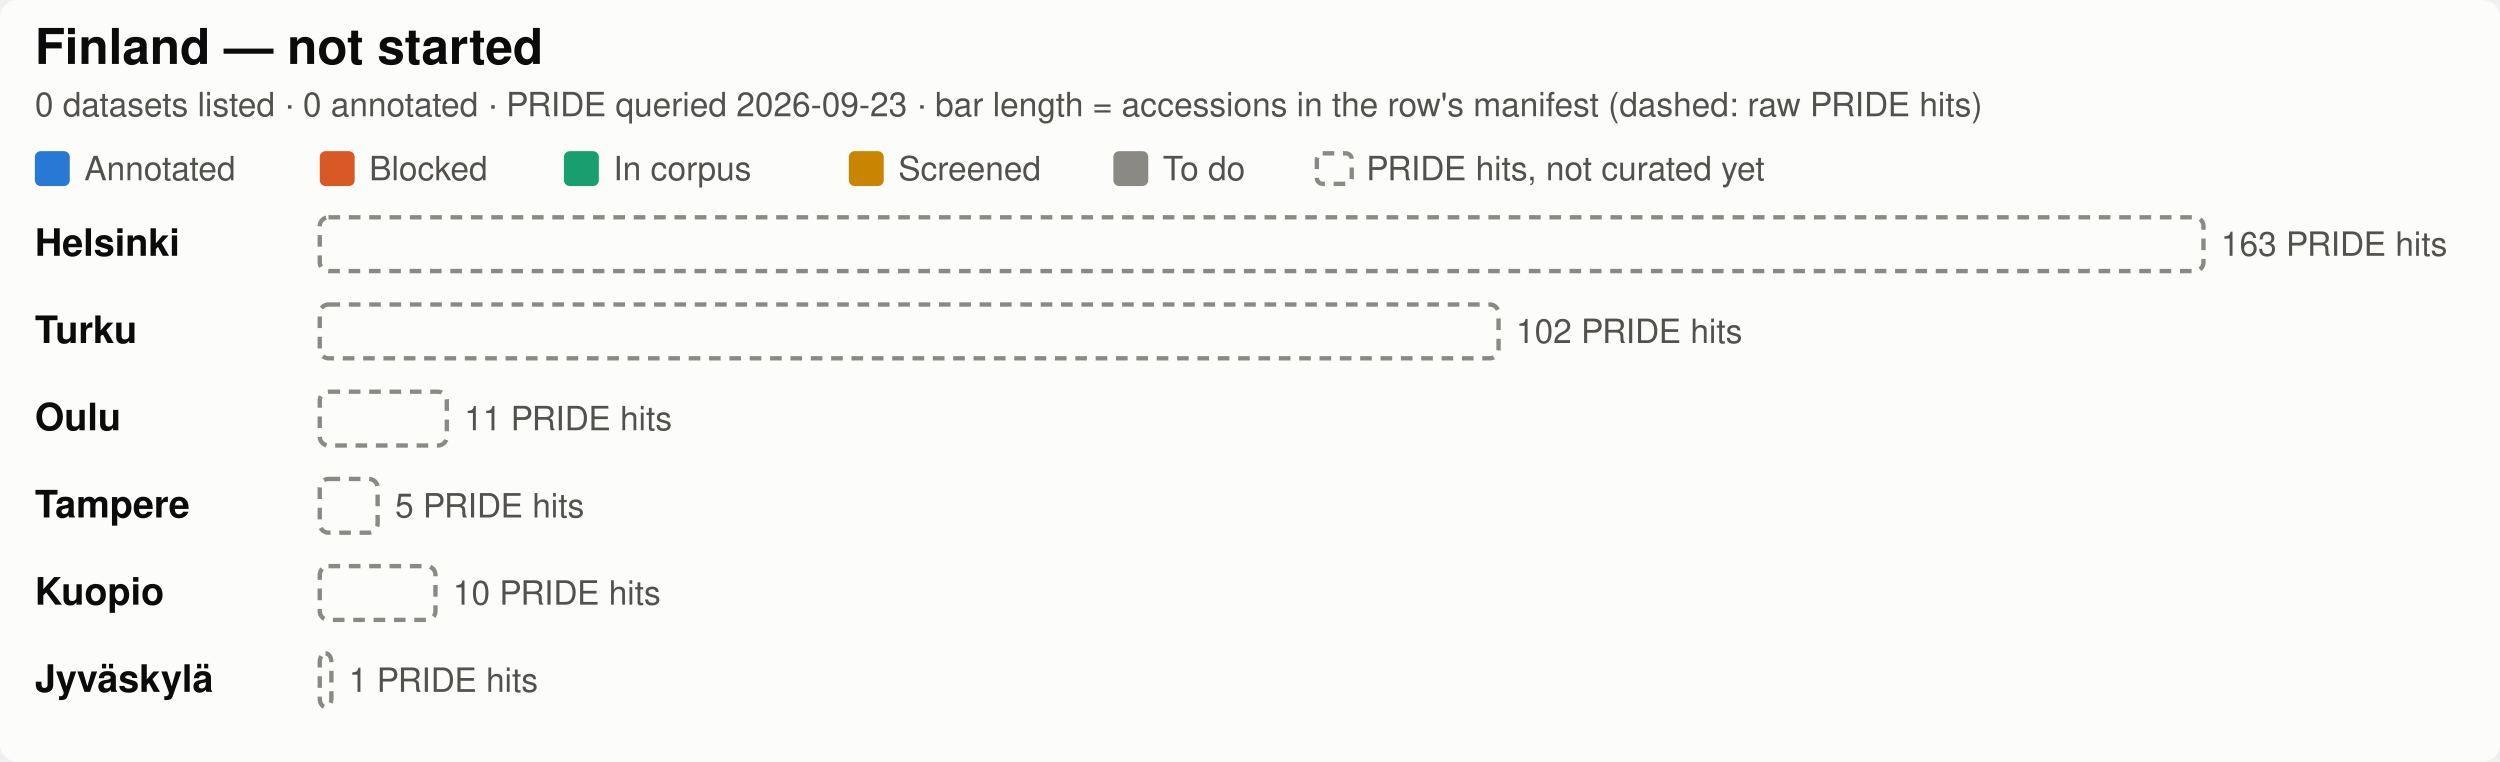
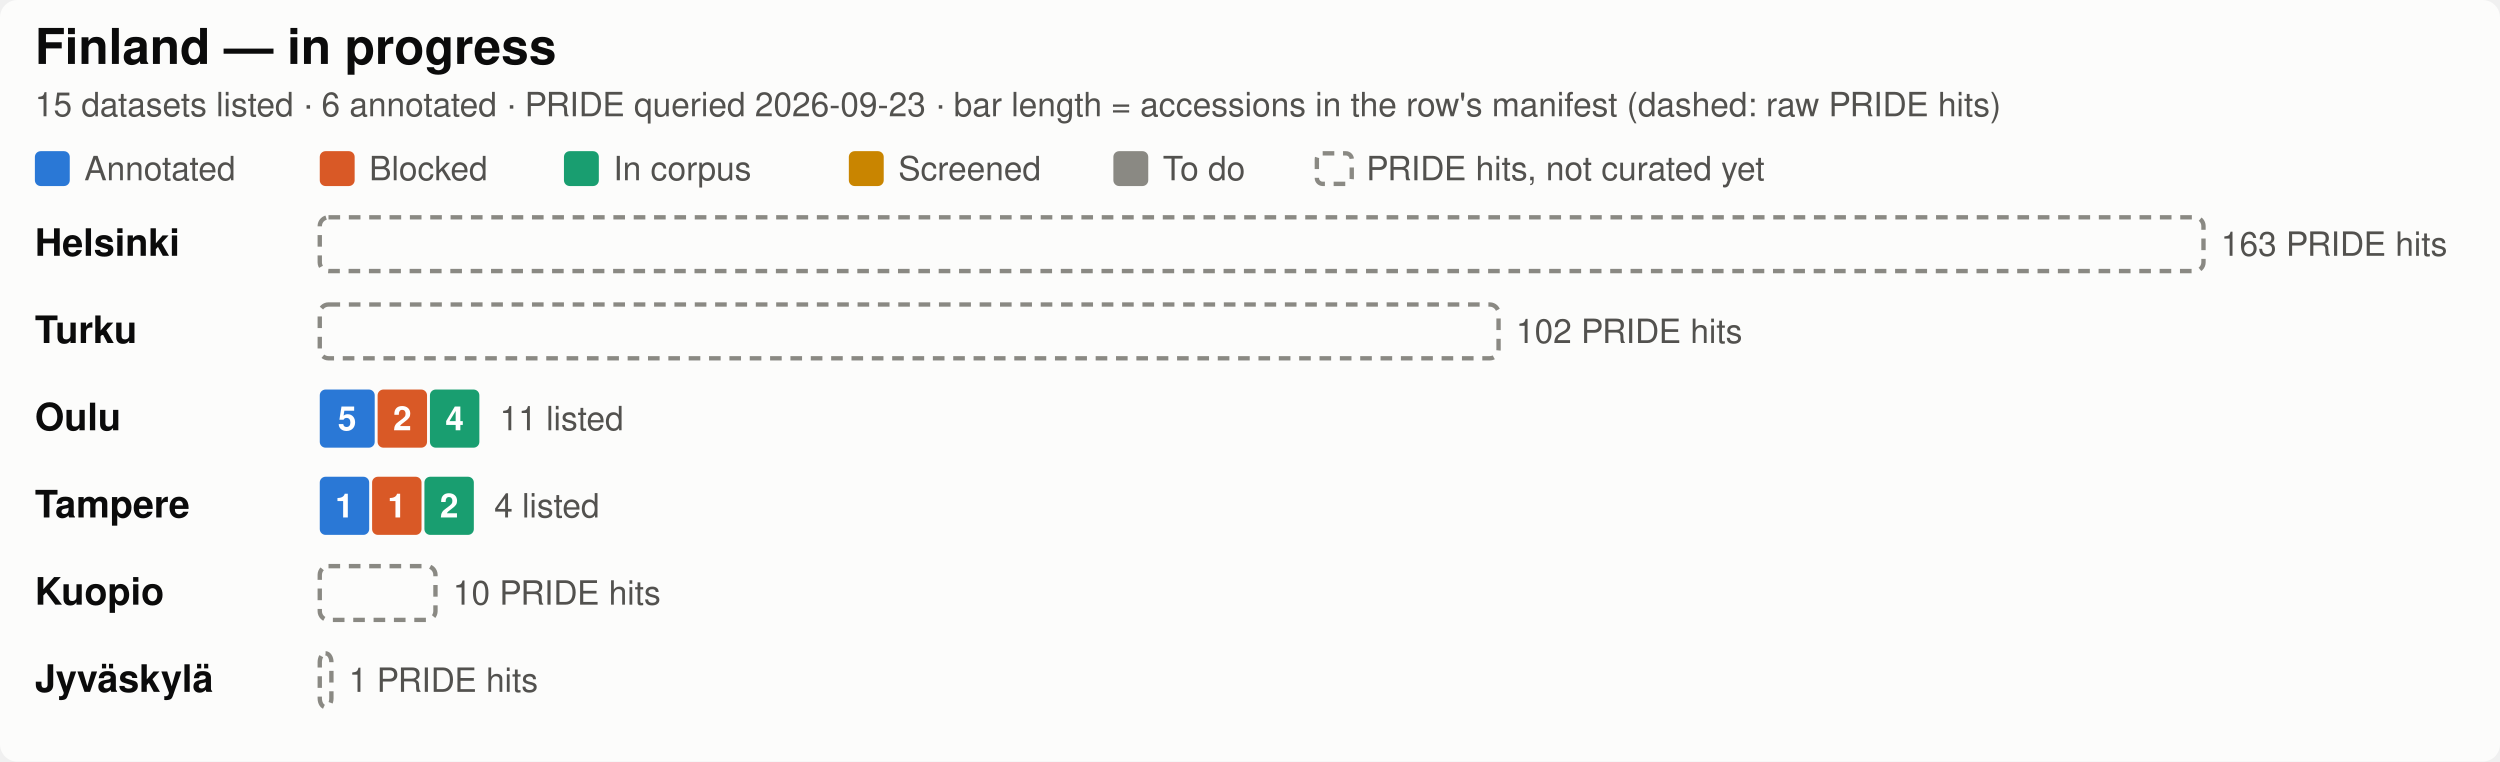
<svg xmlns="http://www.w3.org/2000/svg" width="860" height="262" viewBox="0 0 860 262" role="img" aria-label="Finland SDRF progress by city">
  <style>
  .bg { fill: #fcfcfb; }
  .title { fill: #0b0b0b; font-size: 17px; font-weight: 600; }
  .city { fill: #0b0b0b; font-size: 13px; font-weight: 600; }
  .sub, .legend, .total { fill: #52514e; font-size: 11.5px; }
  .seg { font-size: 11.5px; font-weight: 600; fill: #ffffff; font-variant-numeric: tabular-nums; }
  .uncurated { fill: none; stroke: #8a8983; stroke-width: 1.5; stroke-dasharray: 4 3; }
  text { font-family: -apple-system, "Segoe UI", Helvetica, Arial, sans-serif; }
  .c-annotated { fill: #2a78d6; }
  .c-blocked { fill: #d95926; }
  .c-in_corpus { fill: #199e70; }
  .c-screened { fill: #c98500; }
  .c-todo { fill: #8a8983; }

  @media (prefers-color-scheme: dark) {
    .bg { fill: #1a1a19; }
    .title, .city { fill: #ffffff; }
    .sub, .legend, .total { fill: #c3c2b7; }
    .uncurated { stroke: #8f8e86; }
    .c-annotated { fill: #3987e5; }
    .c-blocked { fill: #d95926; }
    .c-in_corpus { fill: #199e70; }
    .c-screened { fill: #c98500; }
    .c-todo { fill: #6b6a65; }
  }
</style>
  <rect class="bg" width="860" height="262" rx="6" />
-   <text class="title" x="12" y="22">Finland — not started</text>
-   <text class="sub" x="12" y="40">0 datasets listed · 0 annotated · PRIDE queried 2026-09-23 · bar length = accessions in the row's manifest (dashed: raw PRIDE hits)</text>
+   <text class="title" x="12" y="22">Finland — in progress</text>
+   <text class="sub" x="12" y="40">15 datasets listed · 6 annotated · PRIDE queried 2026-09-23 · bar length = accessions in the row's manifest (dashed: raw PRIDE hits)</text>
  <rect class="c-annotated" fill="#2a78d6" x="12" y="52" width="12" height="12" rx="2" />
  <text class="legend" x="29" y="62">Annotated</text>
  <rect class="c-blocked" fill="#d95926" x="110" y="52" width="12" height="12" rx="2" />
  <text class="legend" x="127" y="62">Blocked</text>
  <rect class="c-in_corpus" fill="#199e70" x="194" y="52" width="12" height="12" rx="2" />
  <text class="legend" x="211" y="62">In corpus</text>
  <rect class="c-screened" fill="#c98500" x="292" y="52" width="12" height="12" rx="2" />
  <text class="legend" x="309" y="62">Screened</text>
  <rect class="c-todo" fill="#8a8983" x="383" y="52" width="12" height="12" rx="2" />
  <text class="legend" x="400" y="62">To do</text>
  <rect class="uncurated" fill="none" stroke="#8a8983" x="453" y="52.75" width="12" height="10.5" rx="2" />
  <text class="legend" x="470" y="62">PRIDE hits, not curated yet</text>
  <text class="city" x="12" y="88.0">Helsinki</text>
  <rect class="uncurated" fill="none" stroke="#8a8983" x="110" y="74.75" width="648.0" height="18.5" rx="3" />
  <text class="total" x="764.0" y="88.0">163 PRIDE hits</text>
  <text class="city" x="12" y="118.0">Turku</text>
  <rect class="uncurated" fill="none" stroke="#8a8983" x="110" y="104.75" width="405.5" height="18.5" rx="3" />
  <text class="total" x="521.5" y="118.0">102 PRIDE hits</text>
  <text class="city" x="12" y="148.0">Oulu</text>
-   <rect class="uncurated" fill="none" stroke="#8a8983" x="110" y="134.75" width="43.7" height="18.5" rx="3" />
-   <text class="total" x="159.7" y="148.0">11 PRIDE hits</text>
+   <rect class="c-annotated" fill="#2a78d6" x="110.0" y="134" width="18.9" height="20" rx="2" />
+   <text class="seg" x="119.4" y="148.0" text-anchor="middle">5</text>
+   <rect class="c-blocked" fill="#d95926" x="129.9" y="134" width="17.0" height="20" rx="2" />
+   <text class="seg" x="138.4" y="148.0" text-anchor="middle">2</text>
+   <rect class="c-in_corpus" fill="#199e70" x="147.9" y="134" width="17.0" height="20" rx="2" />
+   <text class="seg" x="156.4" y="148.0" text-anchor="middle">4</text>
+   <text class="total" x="171.9" y="148.0">11 listed</text>
  <text class="city" x="12" y="178.0">Tampere</text>
-   <rect class="uncurated" fill="none" stroke="#8a8983" x="110" y="164.75" width="19.9" height="18.5" rx="3" />
-   <text class="total" x="135.9" y="178.0">5 PRIDE hits</text>
+   <rect class="c-annotated" fill="#2a78d6" x="110.0" y="164" width="17.0" height="20" rx="2" />
+   <text class="seg" x="118.5" y="178.0" text-anchor="middle">1</text>
+   <rect class="c-blocked" fill="#d95926" x="128.0" y="164" width="17.0" height="20" rx="2" />
+   <text class="seg" x="136.5" y="178.0" text-anchor="middle">1</text>
+   <rect class="c-in_corpus" fill="#199e70" x="146.0" y="164" width="17.0" height="20" rx="2" />
+   <text class="seg" x="154.5" y="178.0" text-anchor="middle">2</text>
+   <text class="total" x="170.0" y="178.0">4 listed</text>
  <text class="city" x="12" y="208.0">Kuopio</text>
  <rect class="uncurated" fill="none" stroke="#8a8983" x="110" y="194.75" width="39.8" height="18.5" rx="3" />
  <text class="total" x="155.8" y="208.0">10 PRIDE hits</text>
  <text class="city" x="12" y="238.0">Jyväskylä</text>
  <rect class="uncurated" fill="none" stroke="#8a8983" x="110" y="224.75" width="4.0" height="18.5" rx="3" />
  <text class="total" x="120.0" y="238.0">1 PRIDE hits</text>
</svg>
